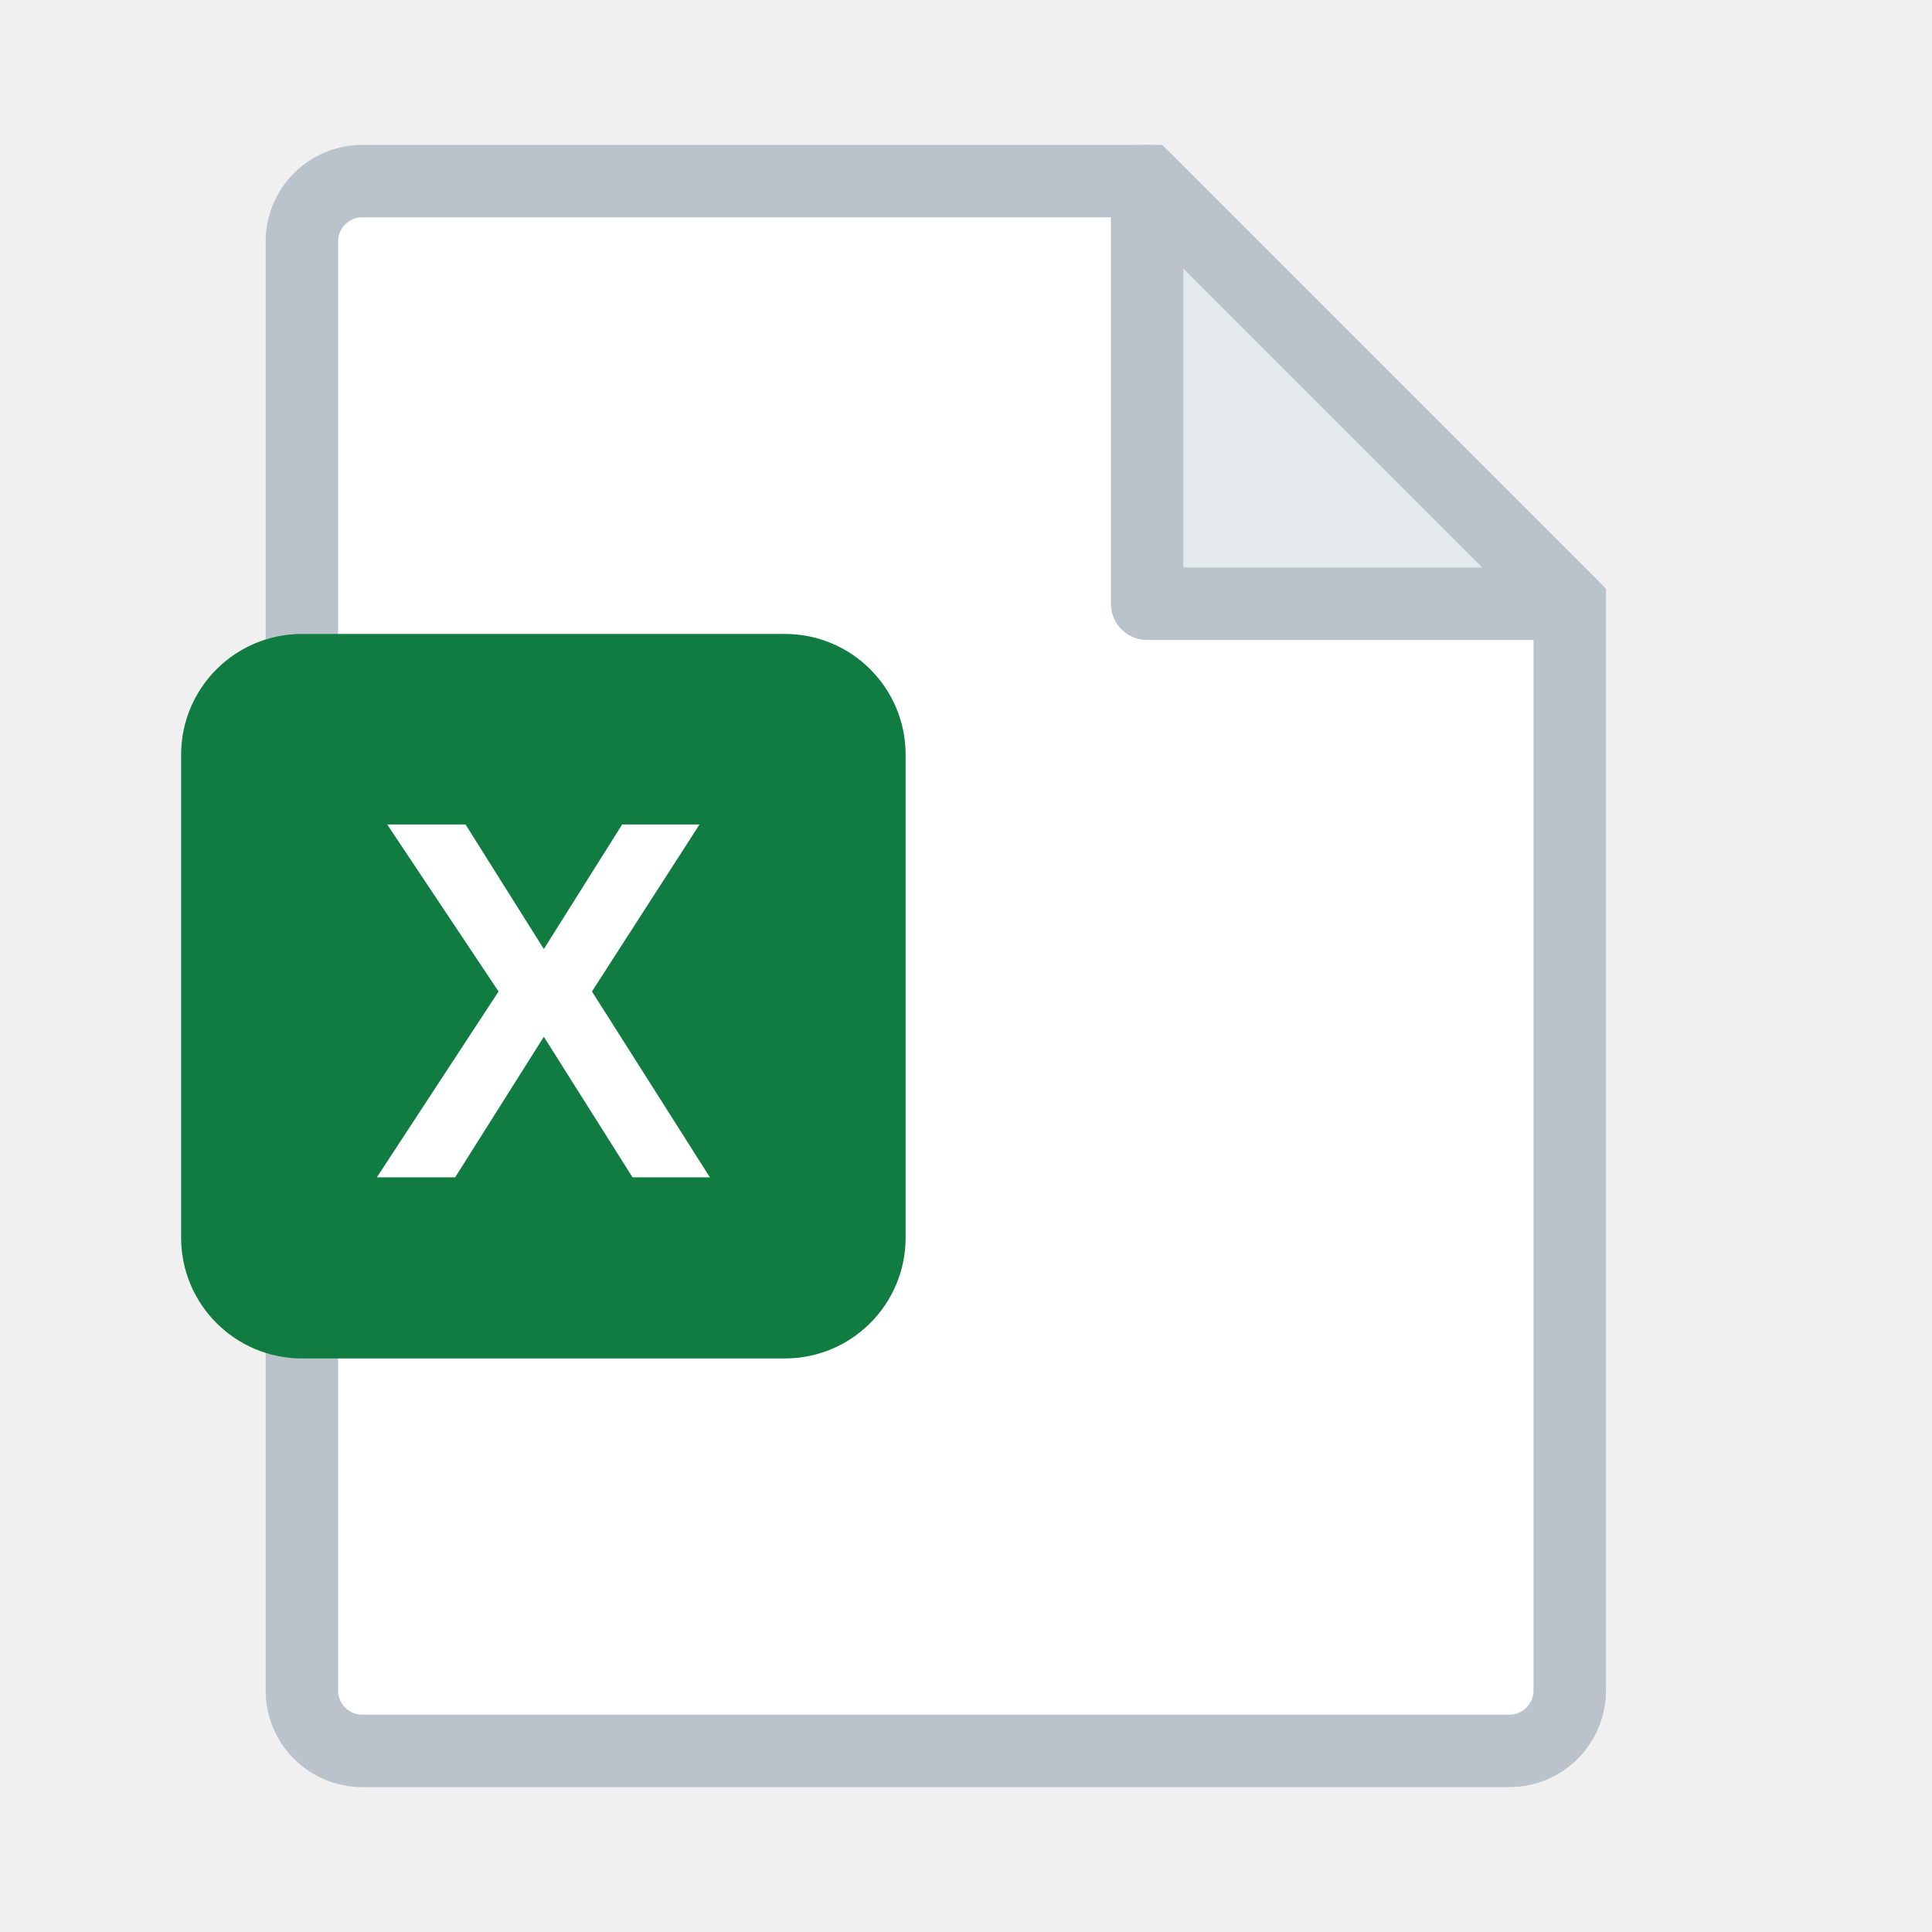
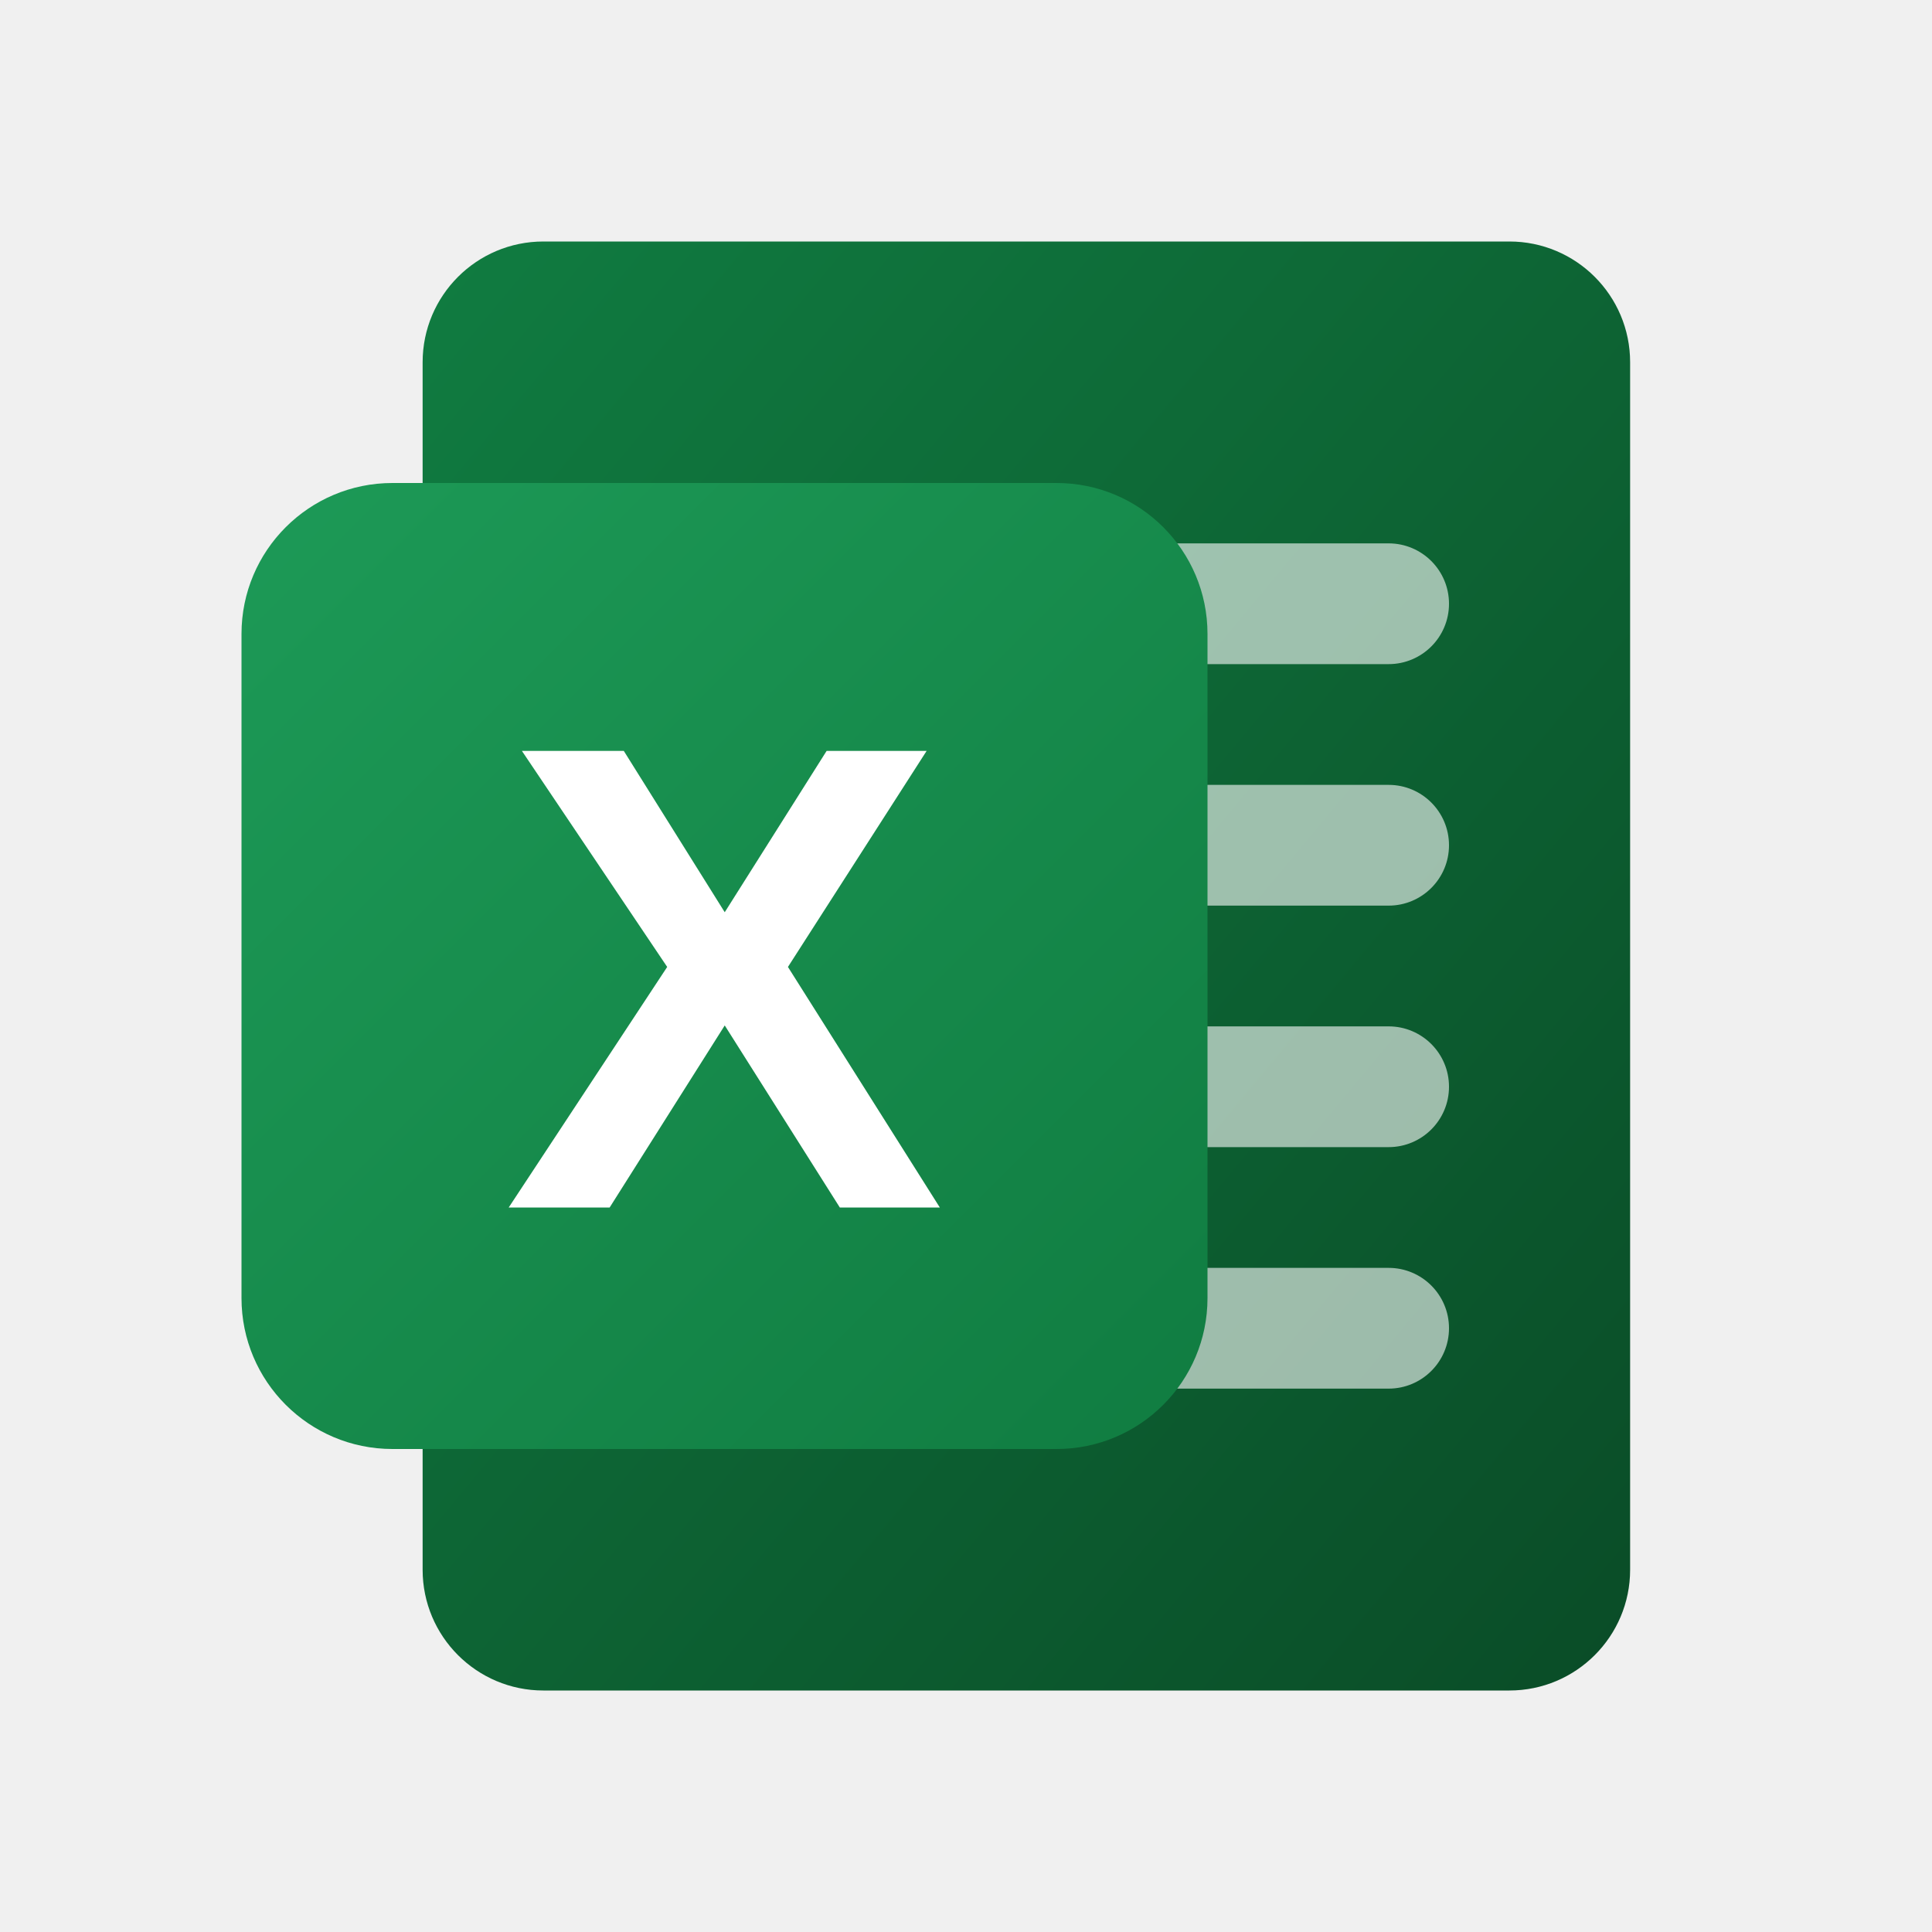
<svg xmlns="http://www.w3.org/2000/svg" viewBox="0 0 32 32" width="32" height="32">
-   <path d="M6 3h13l7 7v18a1 1 0 0 1-1 1H6a1 1 0 0 1-1-1V4a1 1 0 0 1 1-1z" fill="#FFFFFF" stroke="#BAC2CB" stroke-width="1.2" />
-   <path d="M19 3v7h7z" fill="#E4E9EE" stroke="#BAC2CB" stroke-width="1.2" stroke-linejoin="round" />
-   <rect x="3" y="10.5" width="12" height="12" rx="2" fill="#107C41" />
-   <text x="9" y="19.5" font-family="-apple-system, BlinkMacSystemFont, 'Segoe UI', Arial, sans-serif" font-weight="bold" font-size="8.5" fill="#FFFFFF" text-anchor="middle">X</text>
+   <defs>
+     <linearGradient id="x_back" x1="0%" y1="0%" x2="100%" y2="100%">
+       <stop offset="0%" stop-color="#107C41" />
+       <stop offset="100%" stop-color="#0A4C27" />
+     </linearGradient>
+     <linearGradient id="x_front" x1="0%" y1="0%" x2="100%" y2="100%">
+       <stop offset="0%" stop-color="#1D9A57" />
+       <stop offset="100%" stop-color="#107C41" />
+     </linearGradient>
+   </defs>
+   <rect x="7" y="4" width="20" height="24" rx="2" fill="url(#x_back)" />
+   <rect x="15" y="9" width="9" height="2" rx="1" fill="#FFFFFF" opacity="0.6" />
+   <rect x="15" y="13" width="9" height="2" rx="1" fill="#FFFFFF" opacity="0.6" />
+   <rect x="15" y="17" width="9" height="2" rx="1" fill="#FFFFFF" opacity="0.6" />
+   <rect x="15" y="21" width="9" height="2" rx="1" fill="#FFFFFF" opacity="0.6" />
+   <rect x="4" y="8" width="16" height="16" rx="2.5" fill="url(#x_front)" />
+   <text x="12" y="20" font-family="-apple-system, BlinkMacSystemFont, 'Segoe UI', Arial, sans-serif" font-weight="900" font-size="11" fill="#FFFFFF" text-anchor="middle">X</text>
</svg>
